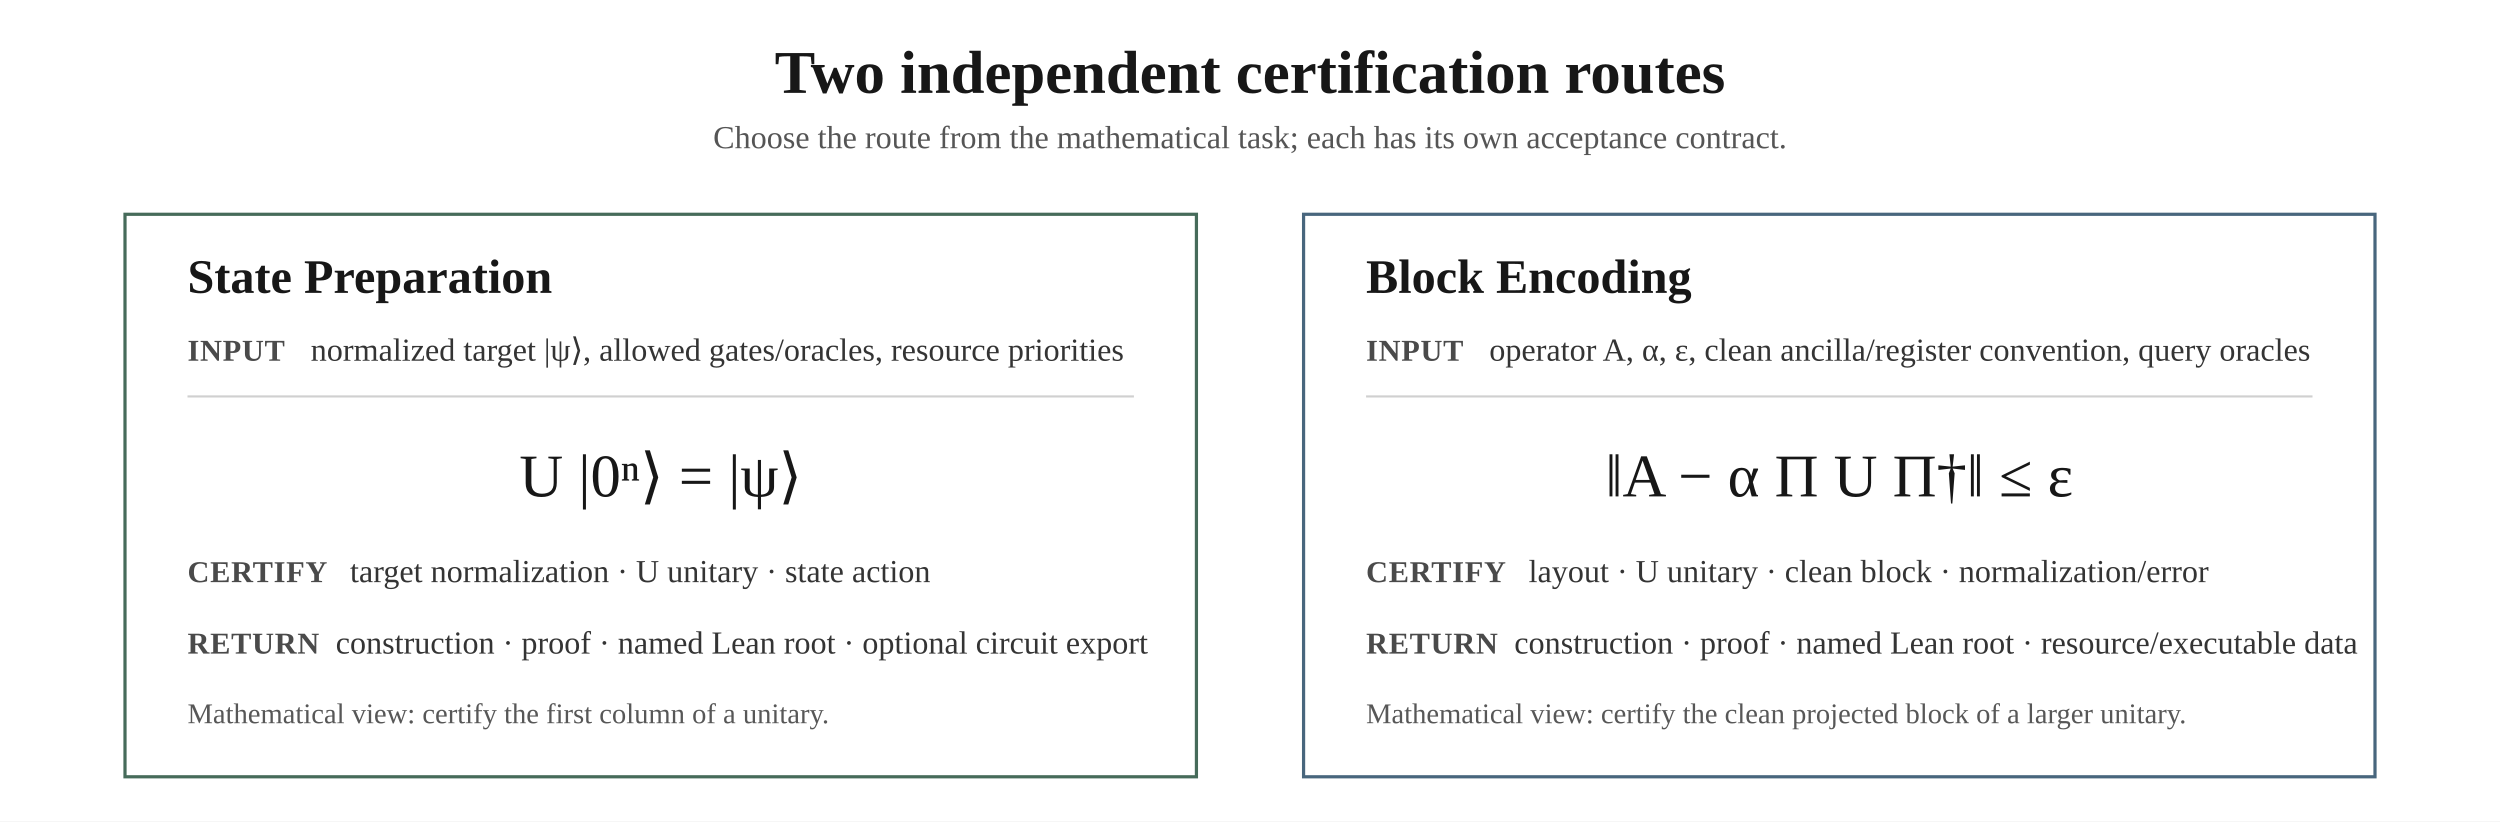
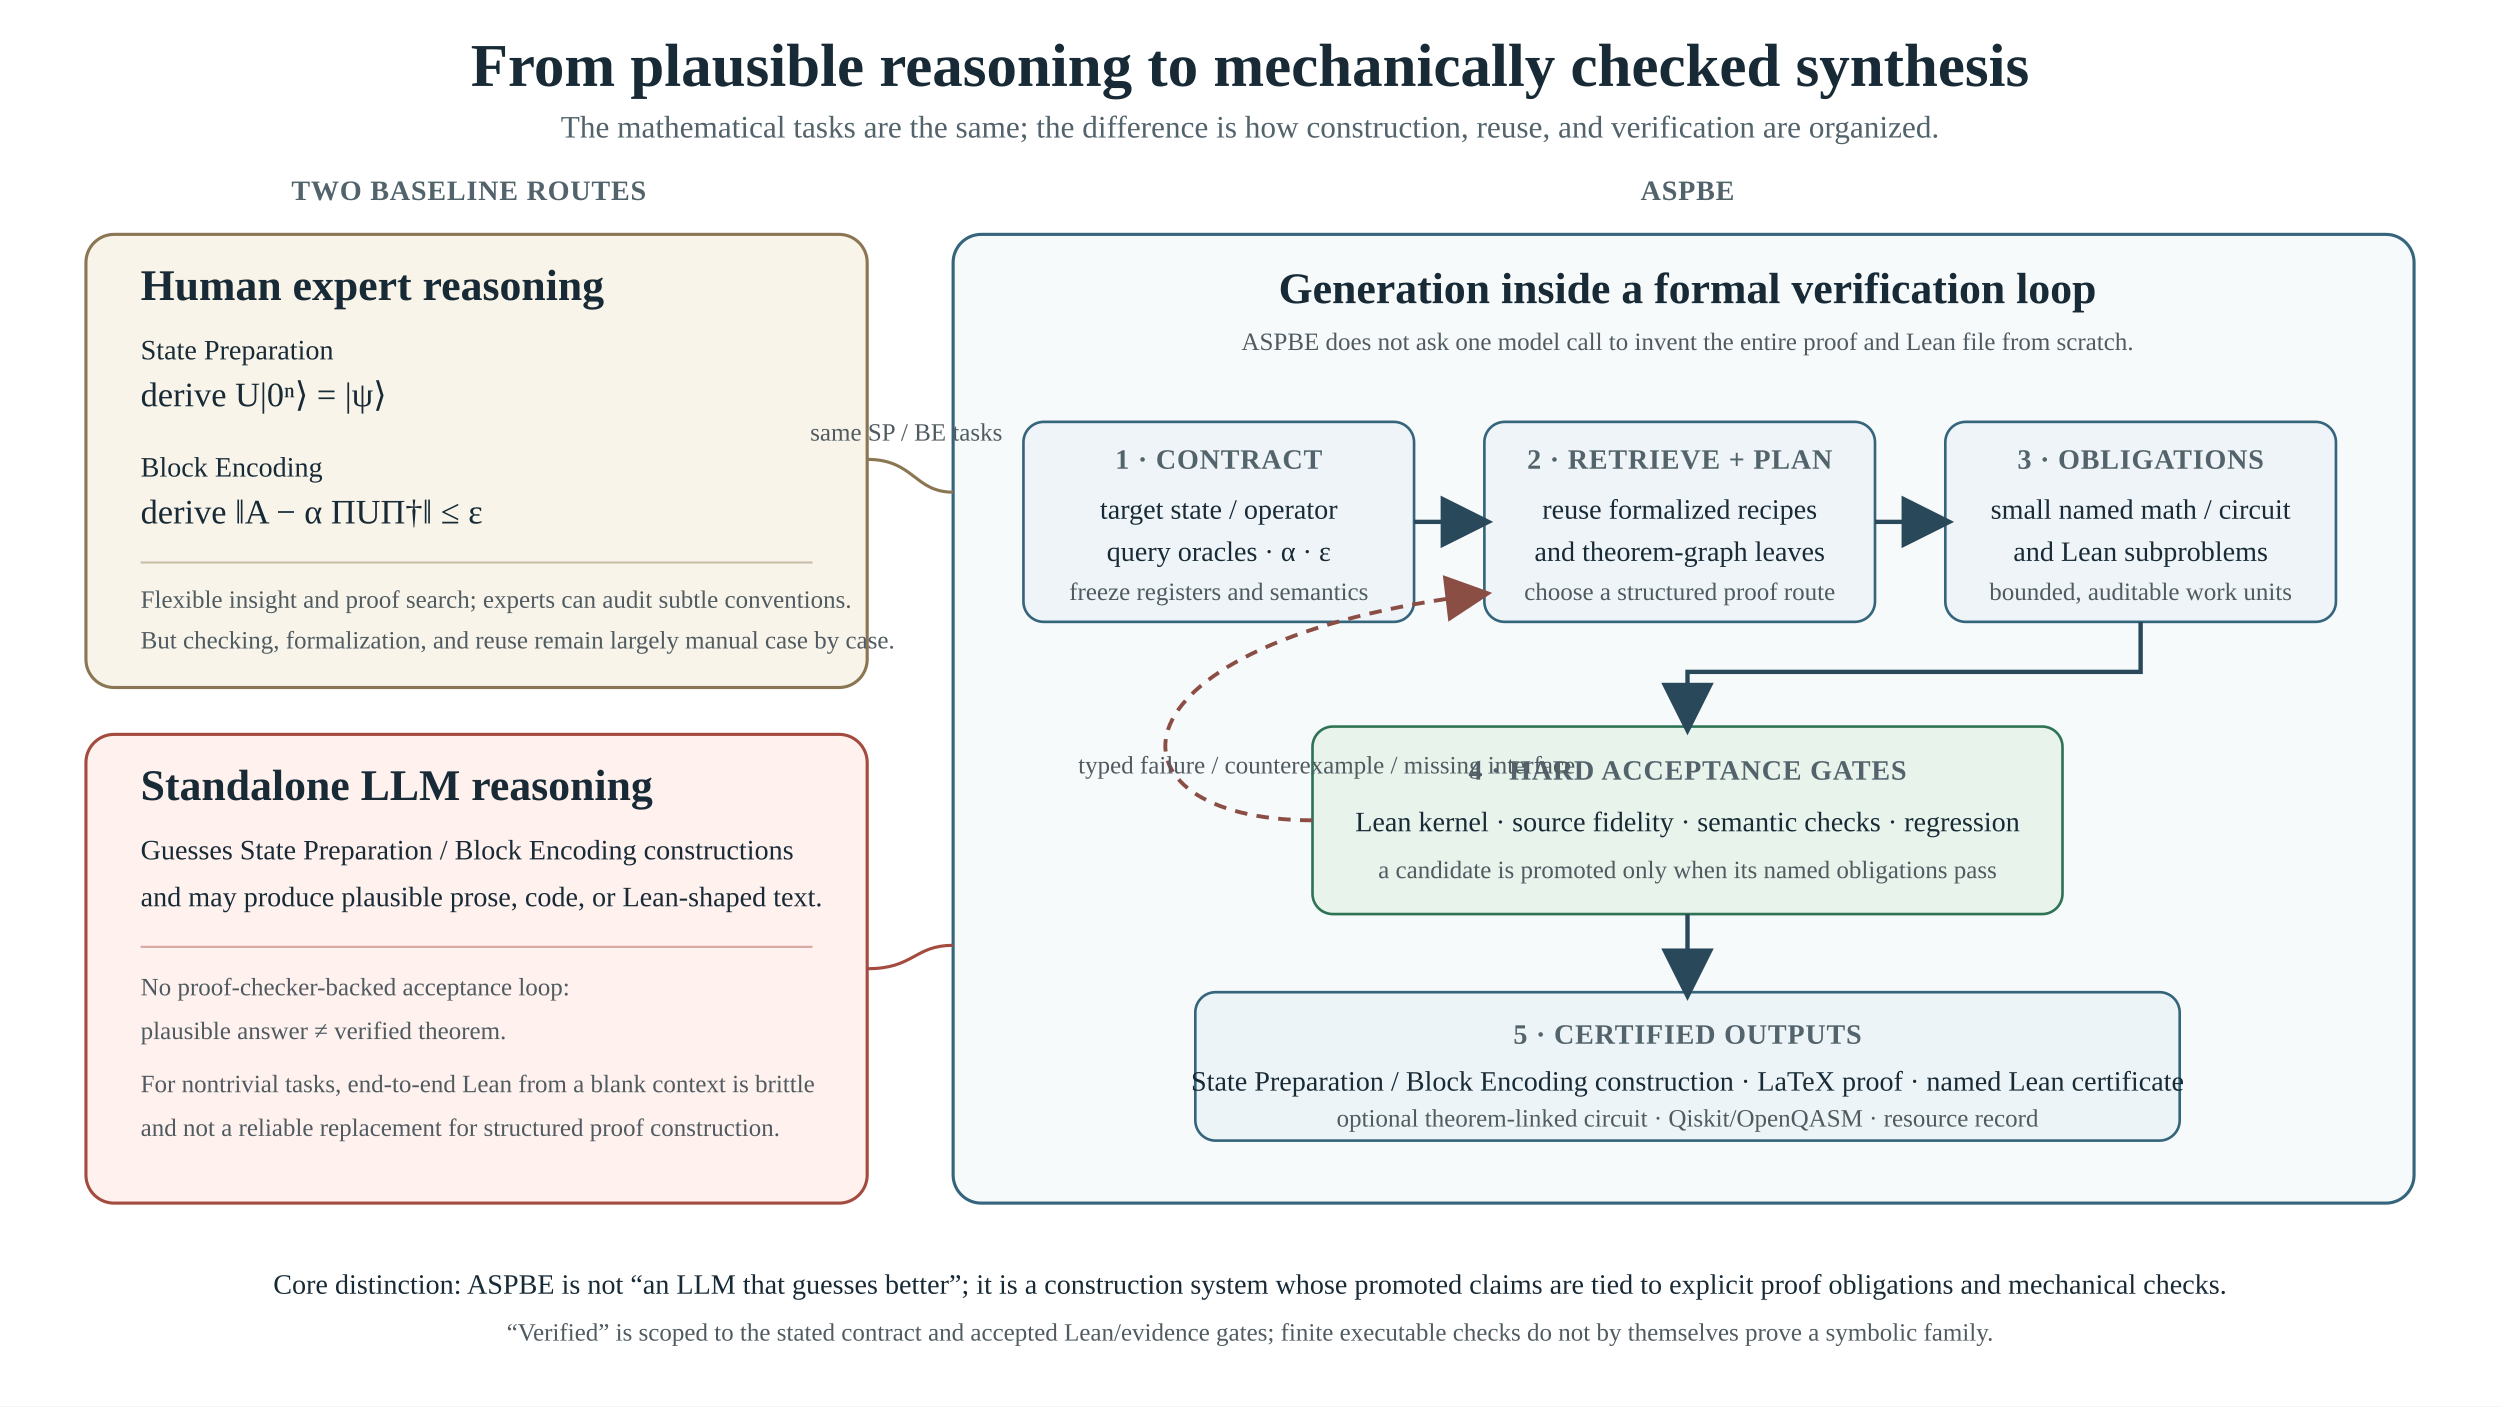
- <svg xmlns="http://www.w3.org/2000/svg" width="1400" height="460" viewBox="0 0 1400 460" role="img" aria-labelledby="title desc">
-   <style>
-     text { font-family: "Times New Roman", Times, "Liberation Serif", serif; fill: #171717; }
-     .title { font-size: 34px; font-weight: 700; }
-     .subtitle { font-size: 18px; fill: #555; }
-     .head { font-size: 27px; font-weight: 700; }
-     .label { font-size: 17px; font-weight: 700; letter-spacing: .4px; fill: #4a4a4a; }
-     .formula { font-size: 34px; }
-     .body { font-size: 18px; fill: #343434; }
-     .small { font-size: 16px; fill: #575757; }
-     .panel { fill: #fff; stroke-width: 1.8; }
-     .state { stroke: #466b5a; }
-     .block { stroke: #48667d; }
-     .rule { stroke: #d0d0d0; stroke-width: 1.2; }
-   </style>
-   <rect width="1400" height="460" fill="#ffffff" />
-   <text x="700" y="52" text-anchor="middle" class="title">Two independent certification routes</text>
-   <text x="700" y="83" text-anchor="middle" class="subtitle">Choose the route from the mathematical task; each has its own acceptance contract.</text>
-   <rect x="70" y="120" width="600" height="315" class="panel state" />
-   <text x="105" y="164" class="head">State Preparation</text>
-   <text x="105" y="202" class="label">INPUT</text>
-   <text x="174" y="202" class="body">normalized target |ψ⟩, allowed gates/oracles, resource priorities</text>
-   <line x1="105" y1="222" x2="635" y2="222" class="rule" />
-   <text x="370" y="278" text-anchor="middle" class="formula">U |0ⁿ⟩ = |ψ⟩</text>
-   <text x="105" y="326" class="label">CERTIFY</text>
-   <text x="196" y="326" class="body">target normalization · U unitary · state action</text>
-   <text x="105" y="366" class="label">RETURN</text>
-   <text x="188" y="366" class="body">construction · proof · named Lean root · optional circuit export</text>
-   <text x="105" y="405" class="small">Mathematical view: certify the first column of a unitary.</text>
-   <rect x="730" y="120" width="600" height="315" class="panel block" />
-   <text x="765" y="164" class="head">Block Encoding</text>
-   <text x="765" y="202" class="label">INPUT</text>
-   <text x="834" y="202" class="body">operator A, α, ε, clean ancilla/register convention, query oracles</text>
-   <line x1="765" y1="222" x2="1295" y2="222" class="rule" />
-   <text x="1030" y="278" text-anchor="middle" class="formula">‖A − α Π U Π†‖ ≤ ε</text>
-   <text x="765" y="326" class="label">CERTIFY</text>
-   <text x="856" y="326" class="body">layout · U unitary · clean block · normalization/error</text>
-   <text x="765" y="366" class="label">RETURN</text>
-   <text x="848" y="366" class="body">construction · proof · named Lean root · resource/executable data</text>
-   <text x="765" y="405" class="small">Mathematical view: certify the clean projected block of a larger unitary.</text>
+ <svg xmlns="http://www.w3.org/2000/svg" width="1600" height="900" viewBox="0 0 1600 900" role="img" aria-labelledby="title desc">
+   <defs>
+     <marker id="arrow" markerWidth="12" markerHeight="12" refX="10" refY="6" orient="auto" markerUnits="strokeWidth">
+       <path d="M0,0 L12,6 L0,12 z" fill="#29485a" />
+     </marker>
+     <marker id="feedbackArrow" markerWidth="12" markerHeight="12" refX="10" refY="6" orient="auto" markerUnits="strokeWidth">
+       <path d="M0,0 L12,6 L0,12 z" fill="#8a4e45" />
+     </marker>
+     <style>
+       text { font-family: "Times New Roman", Times, "Liberation Serif", serif; fill: #172a36; }
+       .title { font-size: 39px; font-weight: 700; }
+       .subtitle { font-size: 20px; fill: #53636b; }
+       .head { font-size: 28px; font-weight: 700; }
+       .section { font-size: 18px; font-weight: 700; letter-spacing: .5px; fill: #53636b; }
+       .body { font-size: 18px; }
+       .small { font-size: 16px; fill: #4f5b60; }
+       .formula { font-size: 22px; }
+       .box { stroke-width: 2; rx: 18; ry: 18; }
+       .mini { stroke-width: 1.7; rx: 13; ry: 13; }
+       .arrow { stroke: #29485a; stroke-width: 2.8; fill: none; marker-end: url(#arrow); }
+       .feedback { stroke: #8a4e45; stroke-width: 2.5; fill: none; stroke-dasharray: 8 6; marker-end: url(#feedbackArrow); }
+     </style>
+   </defs>
+   <rect width="1600" height="900" fill="#ffffff" />
+   <text x="800" y="55" text-anchor="middle" class="title">From plausible reasoning to mechanically checked synthesis</text>
+   <text x="800" y="88" text-anchor="middle" class="subtitle">The mathematical tasks are the same; the difference is how construction, reuse, and verification are organized.</text>
+   <text x="300" y="128" text-anchor="middle" class="section">TWO BASELINE ROUTES</text>
+   <text x="1080" y="128" text-anchor="middle" class="section">ASPBE</text>
+   <rect x="55" y="150" width="500" height="290" class="box" fill="#f8f4ea" stroke="#8b7654" />
+   <text x="90" y="192" class="head">Human expert reasoning</text>
+   <text x="90" y="230" class="body">State Preparation</text>
+   <text x="90" y="260" class="formula">derive U|0ⁿ⟩ = |ψ⟩</text>
+   <text x="90" y="305" class="body">Block Encoding</text>
+   <text x="90" y="335" class="formula">derive ‖A − α ΠUΠ†‖ ≤ ε</text>
+   <line x1="90" y1="360" x2="520" y2="360" stroke="#c9bfa9" stroke-width="1.4" />
+   <text x="90" y="389" class="small">Flexible insight and proof search; experts can audit subtle conventions.</text>
+   <text x="90" y="415" class="small">But checking, formalization, and reuse remain largely manual case by case.</text>
+   <rect x="55" y="470" width="500" height="300" class="box" fill="#fff1ee" stroke="#a44b3f" />
+   <text x="90" y="512" class="head">Standalone LLM reasoning</text>
+   <text x="90" y="550" class="body">Guesses State Preparation / Block Encoding constructions</text>
+   <text x="90" y="580" class="body">and may produce plausible prose, code, or Lean-shaped text.</text>
+   <line x1="90" y1="606" x2="520" y2="606" stroke="#d9aaa4" stroke-width="1.4" />
+   <text x="90" y="637" class="small">No proof-checker-backed acceptance loop:</text>
+   <text x="90" y="665" class="small">plausible answer ≠ verified theorem.</text>
+   <text x="90" y="699" class="small">For nontrivial tasks, end-to-end Lean from a blank context is brittle</text>
+   <text x="90" y="727" class="small">and not a reliable replacement for structured proof construction.</text>
+   <rect x="610" y="150" width="935" height="620" class="box" fill="#f7fafb" stroke="#35657d" />
+   <text x="1080" y="194" text-anchor="middle" class="head">Generation inside a formal verification loop</text>
+   <text x="1080" y="224" text-anchor="middle" class="small">ASPBE does not ask one model call to invent the entire proof and Lean file from scratch.</text>
+   <rect x="655" y="270" width="250" height="128" class="mini" fill="#eef4f7" stroke="#35657d" />
+   <text x="780" y="300" text-anchor="middle" class="section">1 · CONTRACT</text>
+   <text x="780" y="332" text-anchor="middle" class="body">target state / operator</text>
+   <text x="780" y="359" text-anchor="middle" class="body">query oracles · α · ε</text>
+   <text x="780" y="384" text-anchor="middle" class="small">freeze registers and semantics</text>
+   <rect x="950" y="270" width="250" height="128" class="mini" fill="#eef4f7" stroke="#35657d" />
+   <text x="1075" y="300" text-anchor="middle" class="section">2 · RETRIEVE + PLAN</text>
+   <text x="1075" y="332" text-anchor="middle" class="body">reuse formalized recipes</text>
+   <text x="1075" y="359" text-anchor="middle" class="body">and theorem-graph leaves</text>
+   <text x="1075" y="384" text-anchor="middle" class="small">choose a structured proof route</text>
+   <rect x="1245" y="270" width="250" height="128" class="mini" fill="#eef4f7" stroke="#35657d" />
+   <text x="1370" y="300" text-anchor="middle" class="section">3 · OBLIGATIONS</text>
+   <text x="1370" y="332" text-anchor="middle" class="body">small named math / circuit</text>
+   <text x="1370" y="359" text-anchor="middle" class="body">and Lean subproblems</text>
+   <text x="1370" y="384" text-anchor="middle" class="small">bounded, auditable work units</text>
+   <path class="arrow" d="M905 334 L950 334" />
+   <path class="arrow" d="M1200 334 L1245 334" />
+   <rect x="840" y="465" width="480" height="120" class="mini" fill="#e8f3ec" stroke="#2f7355" />
+   <text x="1080" y="499" text-anchor="middle" class="section">4 · HARD ACCEPTANCE GATES</text>
+   <text x="1080" y="532" text-anchor="middle" class="body">Lean kernel · source fidelity · semantic checks · regression</text>
+   <text x="1080" y="562" text-anchor="middle" class="small">a candidate is promoted only when its named obligations pass</text>
+   <path class="arrow" d="M1370 398 L1370 430 L1080 430 L1080 465" />
+   <rect x="765" y="635" width="630" height="95" class="mini" fill="#edf4f7" stroke="#35657d" />
+   <text x="1080" y="668" text-anchor="middle" class="section">5 · CERTIFIED OUTPUTS</text>
+   <text x="1080" y="698" text-anchor="middle" class="body">State Preparation / Block Encoding construction · LaTeX proof · named Lean certificate</text>
+   <text x="1080" y="721" text-anchor="middle" class="small">optional theorem-linked circuit · Qiskit/OpenQASM · resource record</text>
+   <path class="arrow" d="M1080 585 L1080 635" />
+   <path class="feedback" d="M840 525 C700 525 700 410 950 380" />
+   <text x="690" y="495" class="small" fill="#8a4e45">typed failure / counterexample / missing interface</text>
+   <path d="M555 294 C585 294 585 315 610 315" stroke="#8b7654" stroke-width="2" fill="none" />
+   <path d="M555 620 C585 620 585 605 610 605" stroke="#a44b3f" stroke-width="2" fill="none" />
+   <text x="580" y="282" text-anchor="middle" class="small">same SP / BE tasks</text>
+   <text x="800" y="828" text-anchor="middle" class="body">Core distinction: ASPBE is not “an LLM that guesses better”; it is a construction system whose promoted claims are tied to explicit proof obligations and mechanical checks.</text>
+   <text x="800" y="858" text-anchor="middle" class="small">“Verified” is scoped to the stated contract and accepted Lean/evidence gates; finite executable checks do not by themselves prove a symbolic family.</text>
</svg>
